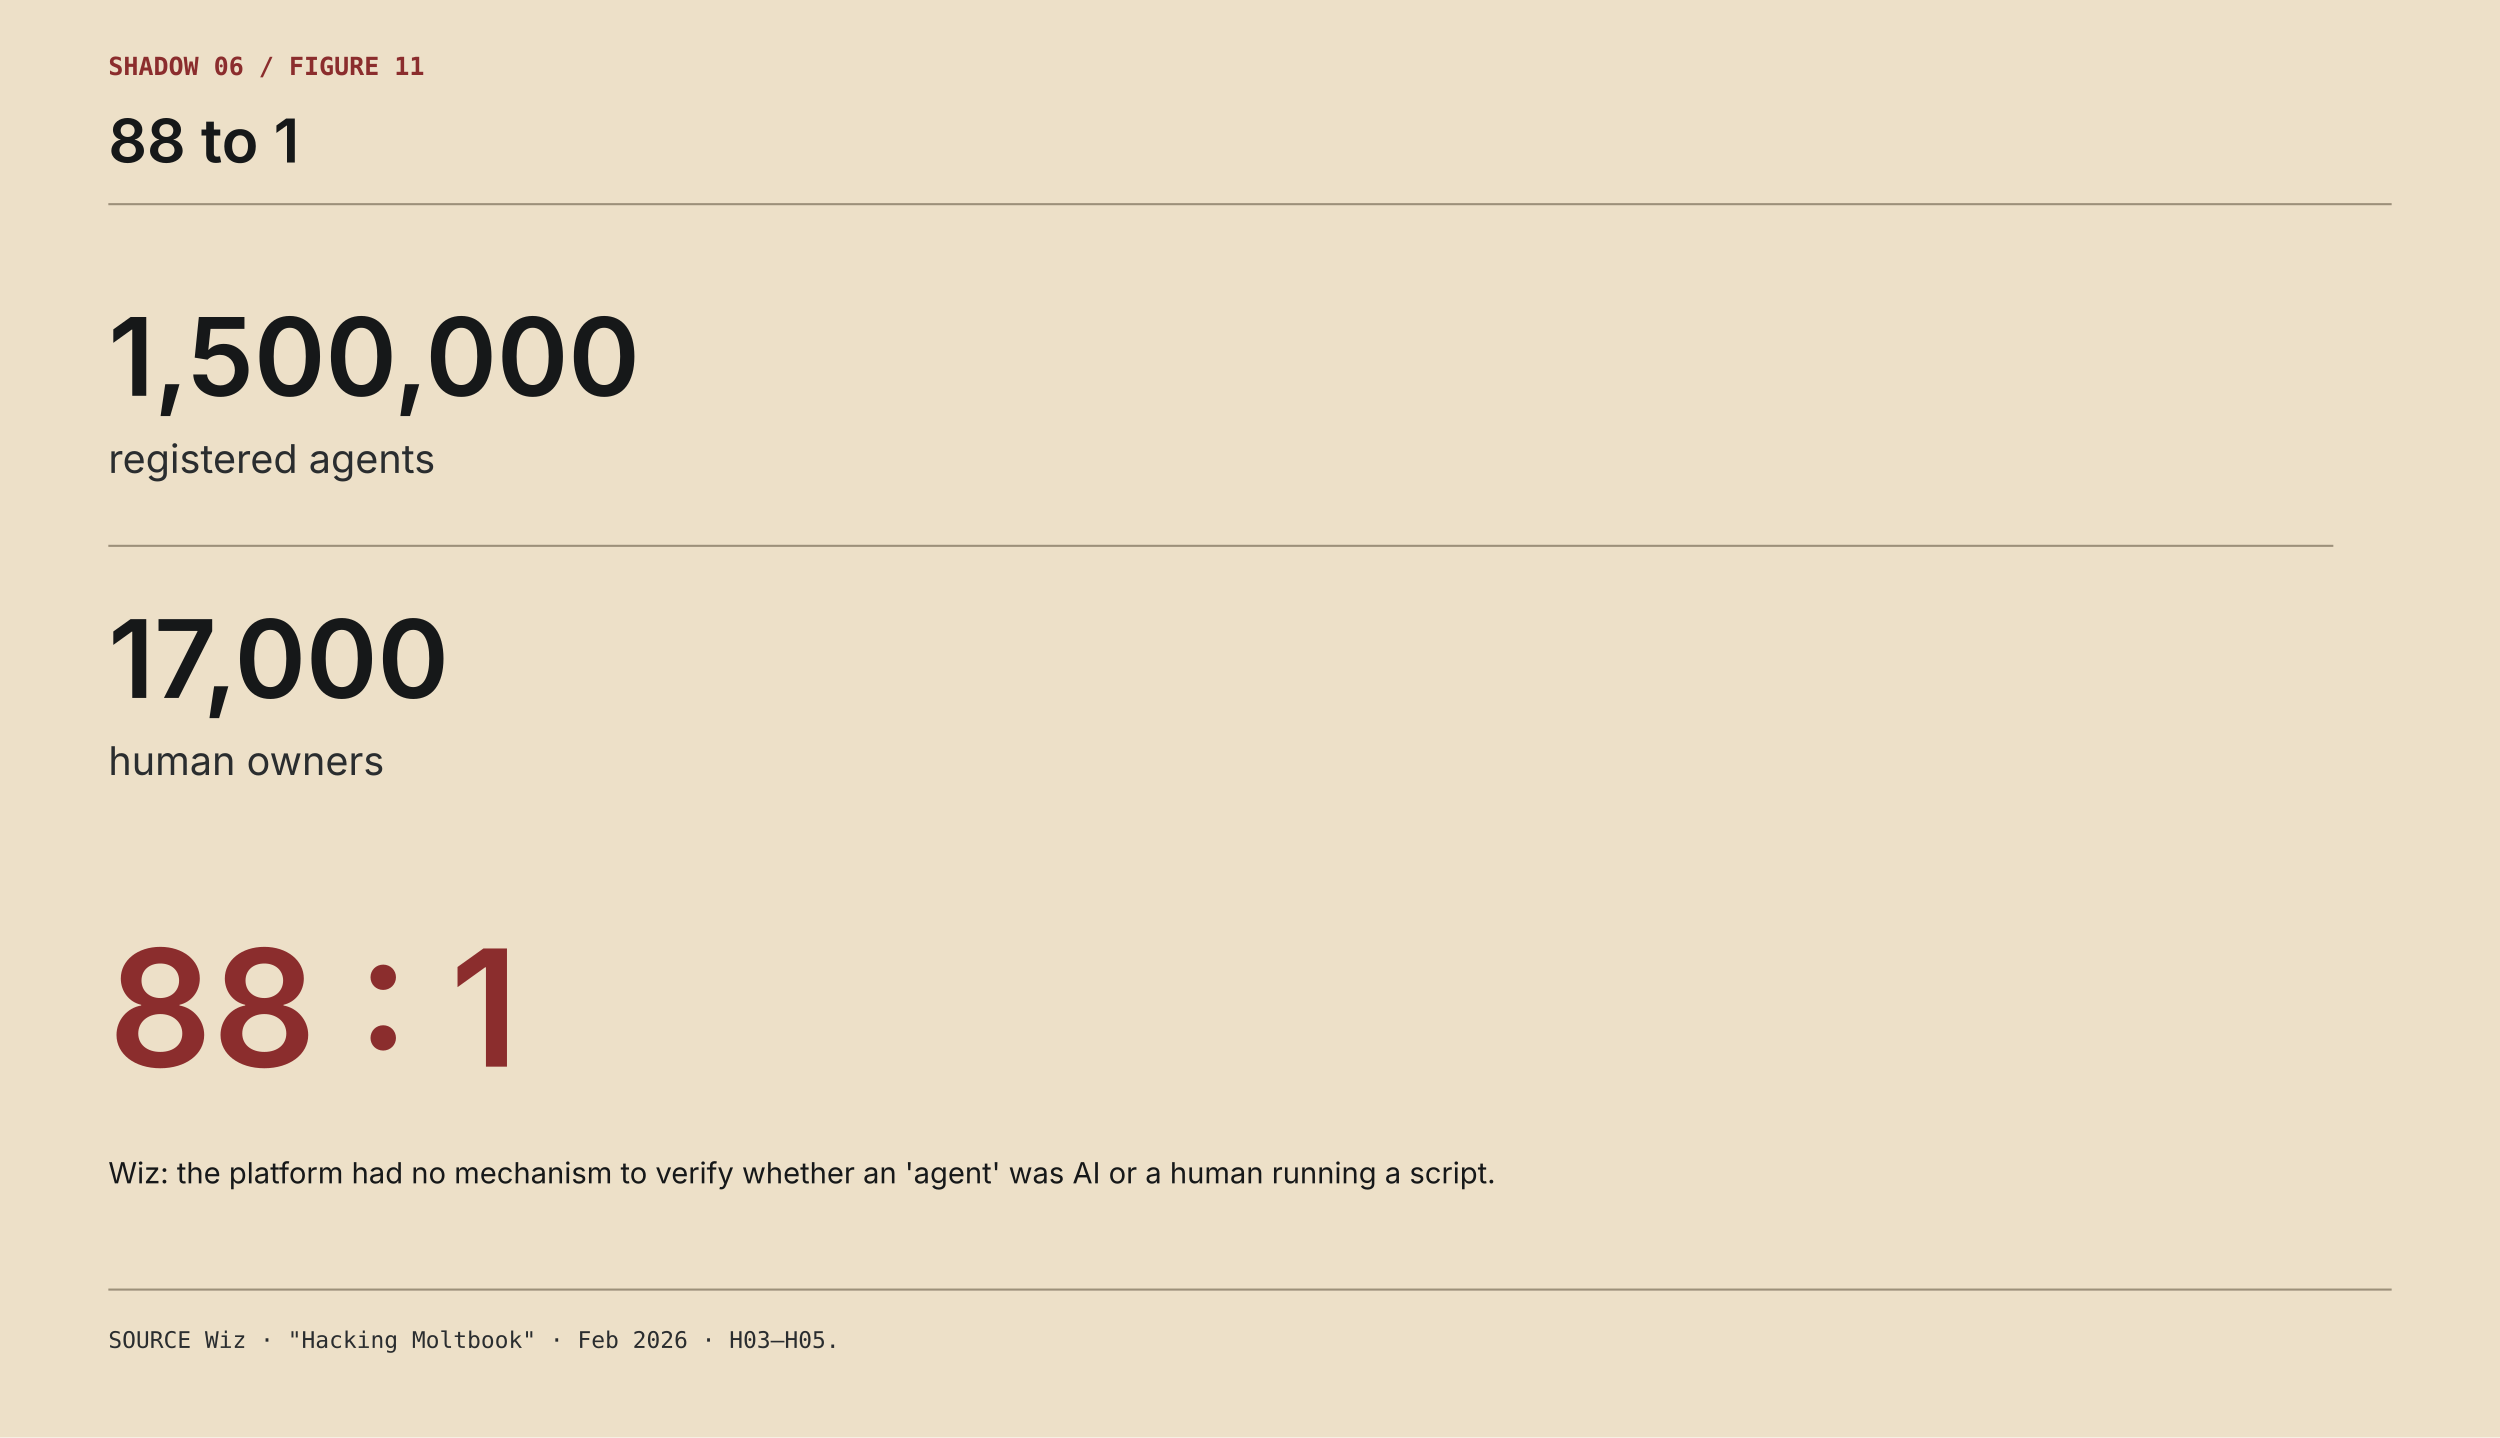
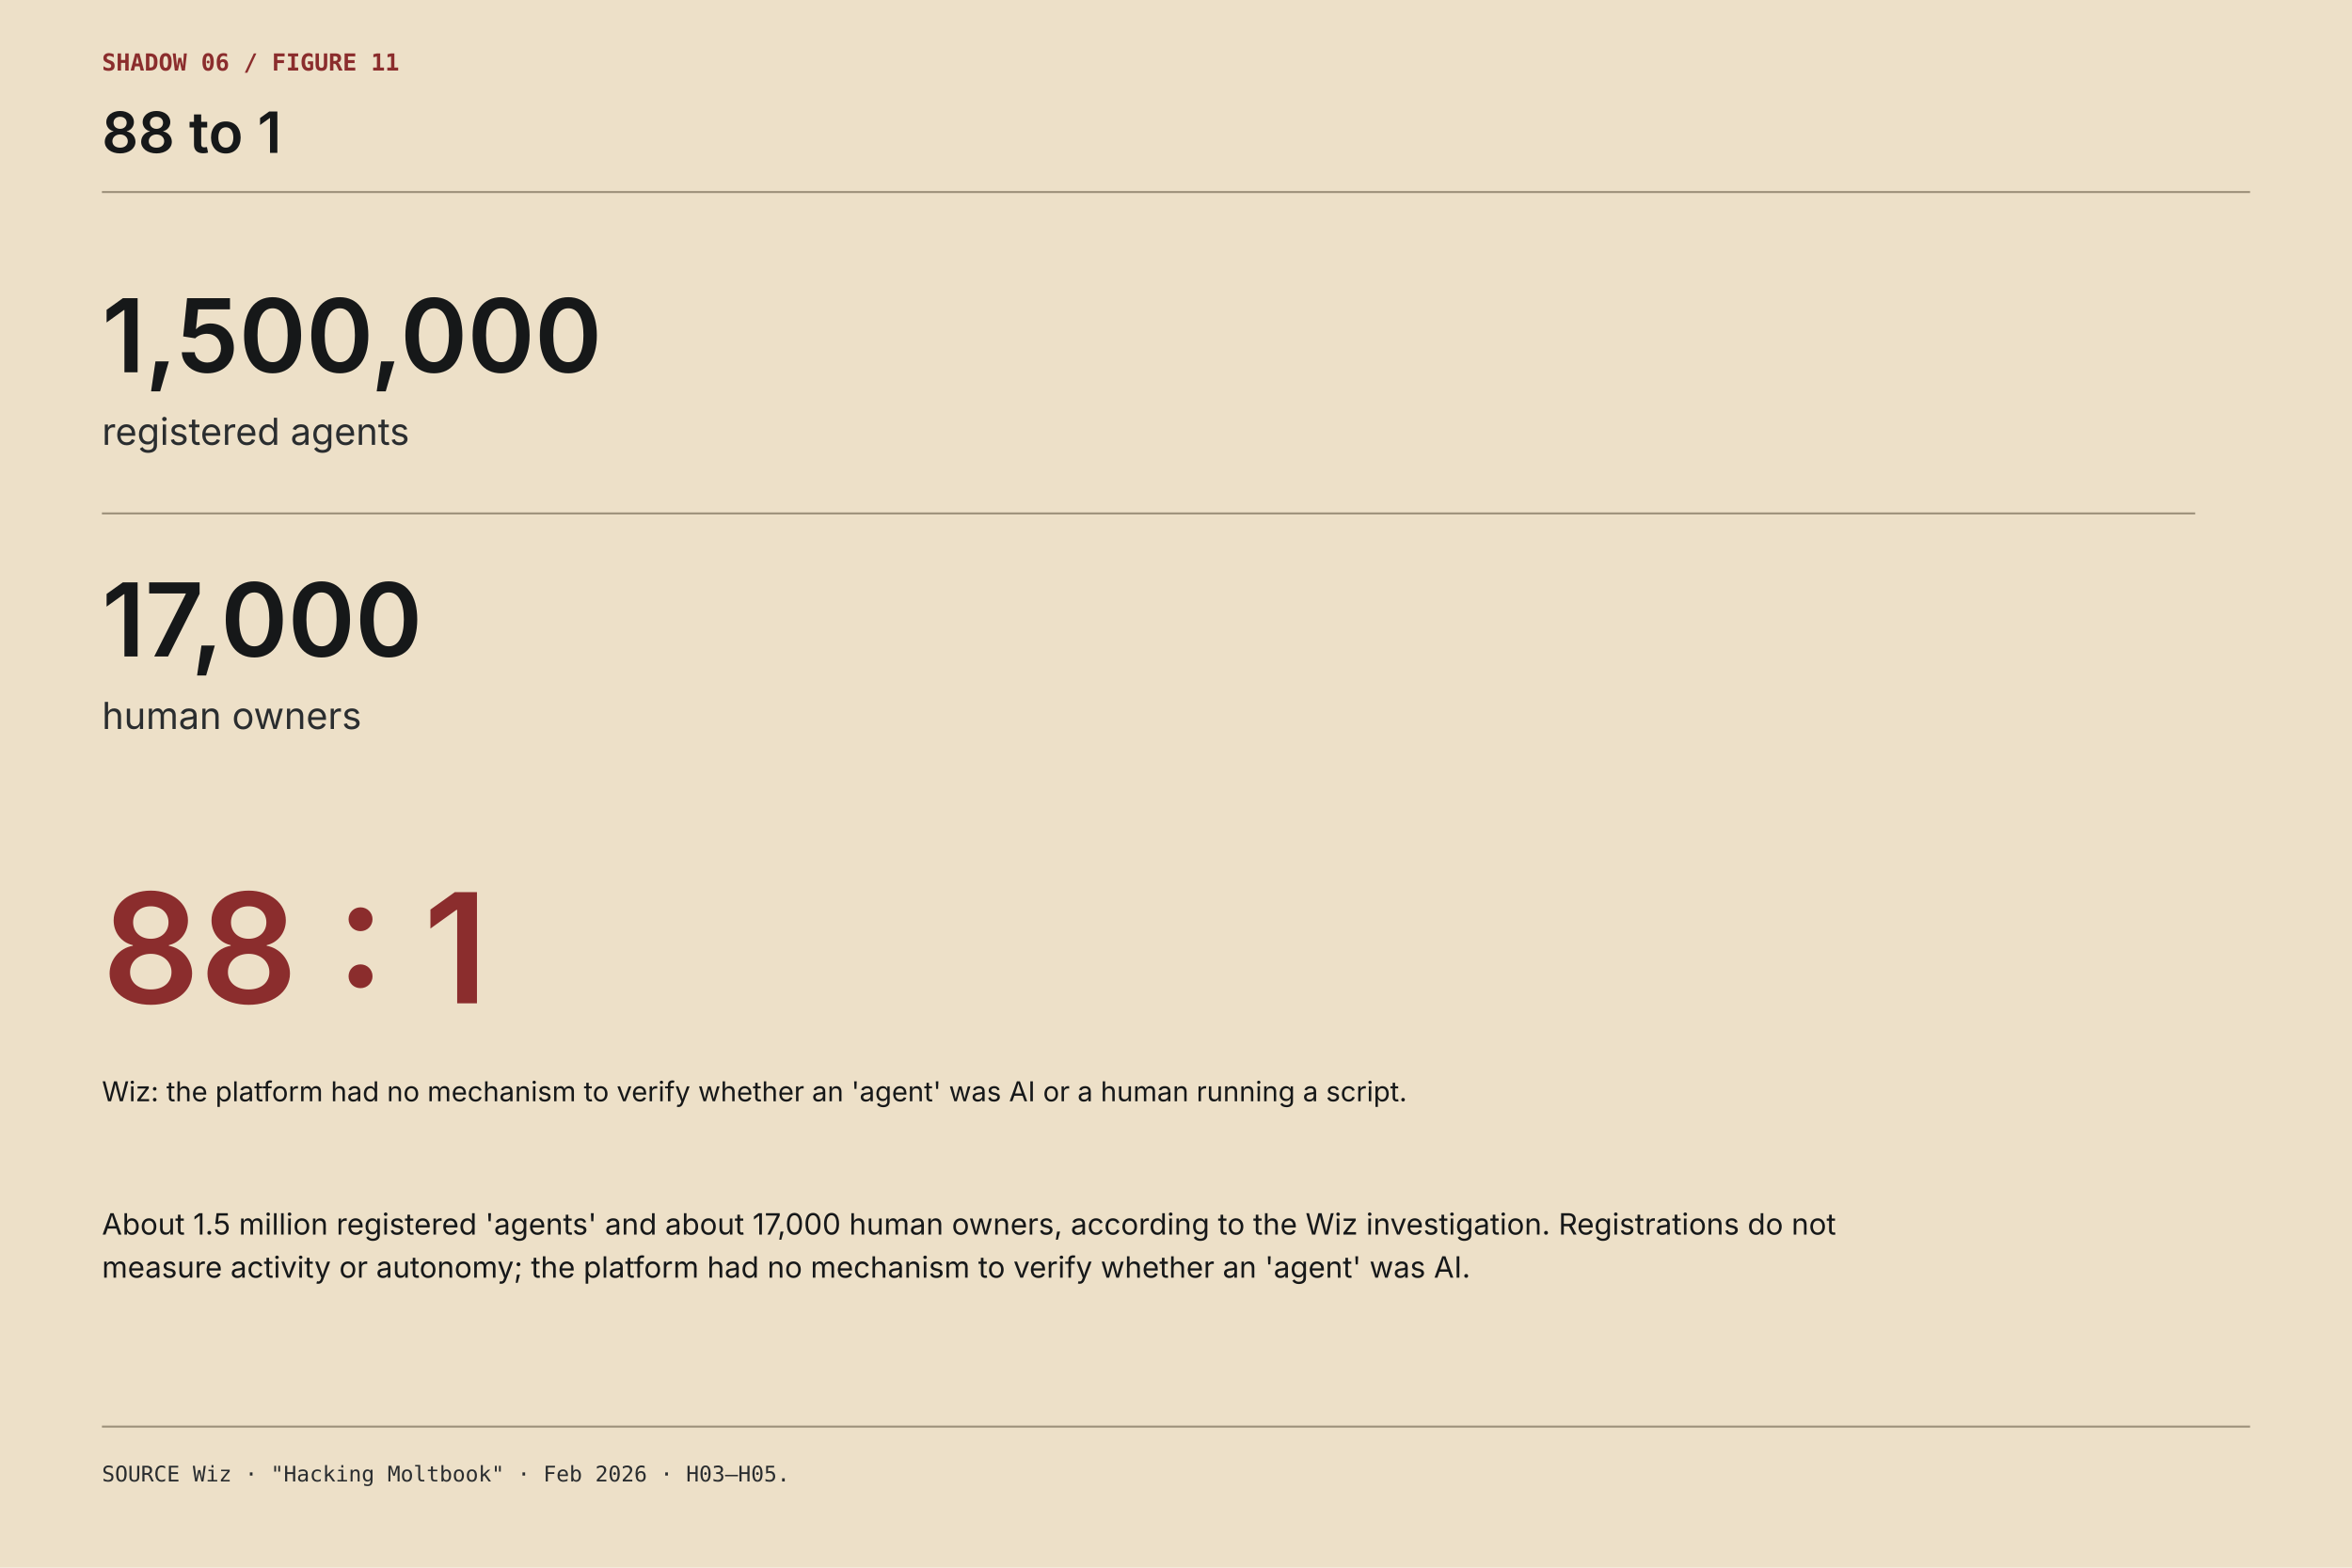
- <svg xmlns="http://www.w3.org/2000/svg" width="1200" height="690" viewBox="0 0 1200 690" role="img" aria-labelledby="title desc">
-   <rect width="1200" height="690" fill="#EDE0C8" />
+ <svg xmlns="http://www.w3.org/2000/svg" width="1200" height="800" viewBox="0 0 1200 800" role="img" aria-labelledby="title desc">
+   <rect width="1200" height="800" fill="#EDE0C8" />
  <text x="52" y="36" fill="#8B2D2D" font-family="JetBrains Mono,monospace" font-size="12" font-weight="600" text-anchor="start">SHADOW 06  /  FIGURE 11</text>
  <text x="52" y="78" fill="#161819" font-family="Inter,Arial,sans-serif" font-size="29" font-weight="600" text-anchor="start">88 to 1</text>
  <line x1="52" y1="98" x2="1148" y2="98" stroke="#9C907A" stroke-width="1" />
  <text x="52" y="190" fill="#161819" font-family="Inter,Arial,sans-serif" font-size="52" font-weight="600" text-anchor="start" data-row="0" data-field="value" data-value="1500000">1,500,000</text>
  <text x="52" y="227" fill="#2A2D2F" font-family="Inter,Arial,sans-serif" font-size="19" font-weight="400" text-anchor="start">registered agents</text>
  <line x1="52" y1="262" x2="1120" y2="262" stroke="#9C907A" stroke-width="1" />
  <text x="52" y="335" fill="#161819" font-family="Inter,Arial,sans-serif" font-size="52" font-weight="600" text-anchor="start" data-row="1" data-field="value" data-value="17000">17,000</text>
  <text x="52" y="372" fill="#2A2D2F" font-family="Inter,Arial,sans-serif" font-size="19" font-weight="400" text-anchor="start">human owners</text>
  <text x="52" y="512" fill="#8B2D2D" font-family="Inter,Arial,sans-serif" font-size="78" font-weight="600" text-anchor="start" data-derived="ratio" data-numerator="1500000" data-denominator="17000">88 : 1</text>
-   <text x="52" y="568" fill="#161819" font-family="Inter,Arial,sans-serif" font-size="14" font-weight="400" text-anchor="start">Wiz: the platform had no mechanism to verify whether an 'agent' was AI or a human running a script.</text>
-   <line x1="52" y1="619" x2="1148" y2="619" stroke="#9C907A" stroke-width="1" />
-   <text x="52" y="647" fill="#2A2D2F" font-family="JetBrains Mono,monospace" font-size="11" font-weight="400" text-anchor="start">SOURCE  Wiz · "Hacking Moltbook" · Feb 2026 · H03–H05.</text>
+   <text x="52" y="562" fill="#161819" font-family="Inter,Arial,sans-serif" font-size="14" font-weight="400" text-anchor="start">Wiz: the platform had no mechanism to verify whether an 'agent' was AI or a human running a script.</text>
+   <text x="52" y="630" fill="#161819" font-family="Inter,Arial,sans-serif" font-size="15" font-weight="400" text-anchor="start">About 1.5 million registered 'agents' and about 17,000 human owners, according to the Wiz investigation. Registrations do not</text>
+   <text x="52" y="652" fill="#161819" font-family="Inter,Arial,sans-serif" font-size="15" font-weight="400" text-anchor="start">measure activity or autonomy; the platform had no mechanism to verify whether an 'agent' was AI.</text>
+   <line x1="52" y1="728" x2="1148" y2="728" stroke="#9C907A" stroke-width="1" />
+   <text x="52" y="756" fill="#2A2D2F" font-family="JetBrains Mono,monospace" font-size="11" font-weight="400" text-anchor="start">SOURCE  Wiz · "Hacking Moltbook" · Feb 2026 · H03–H05.</text>
</svg>
